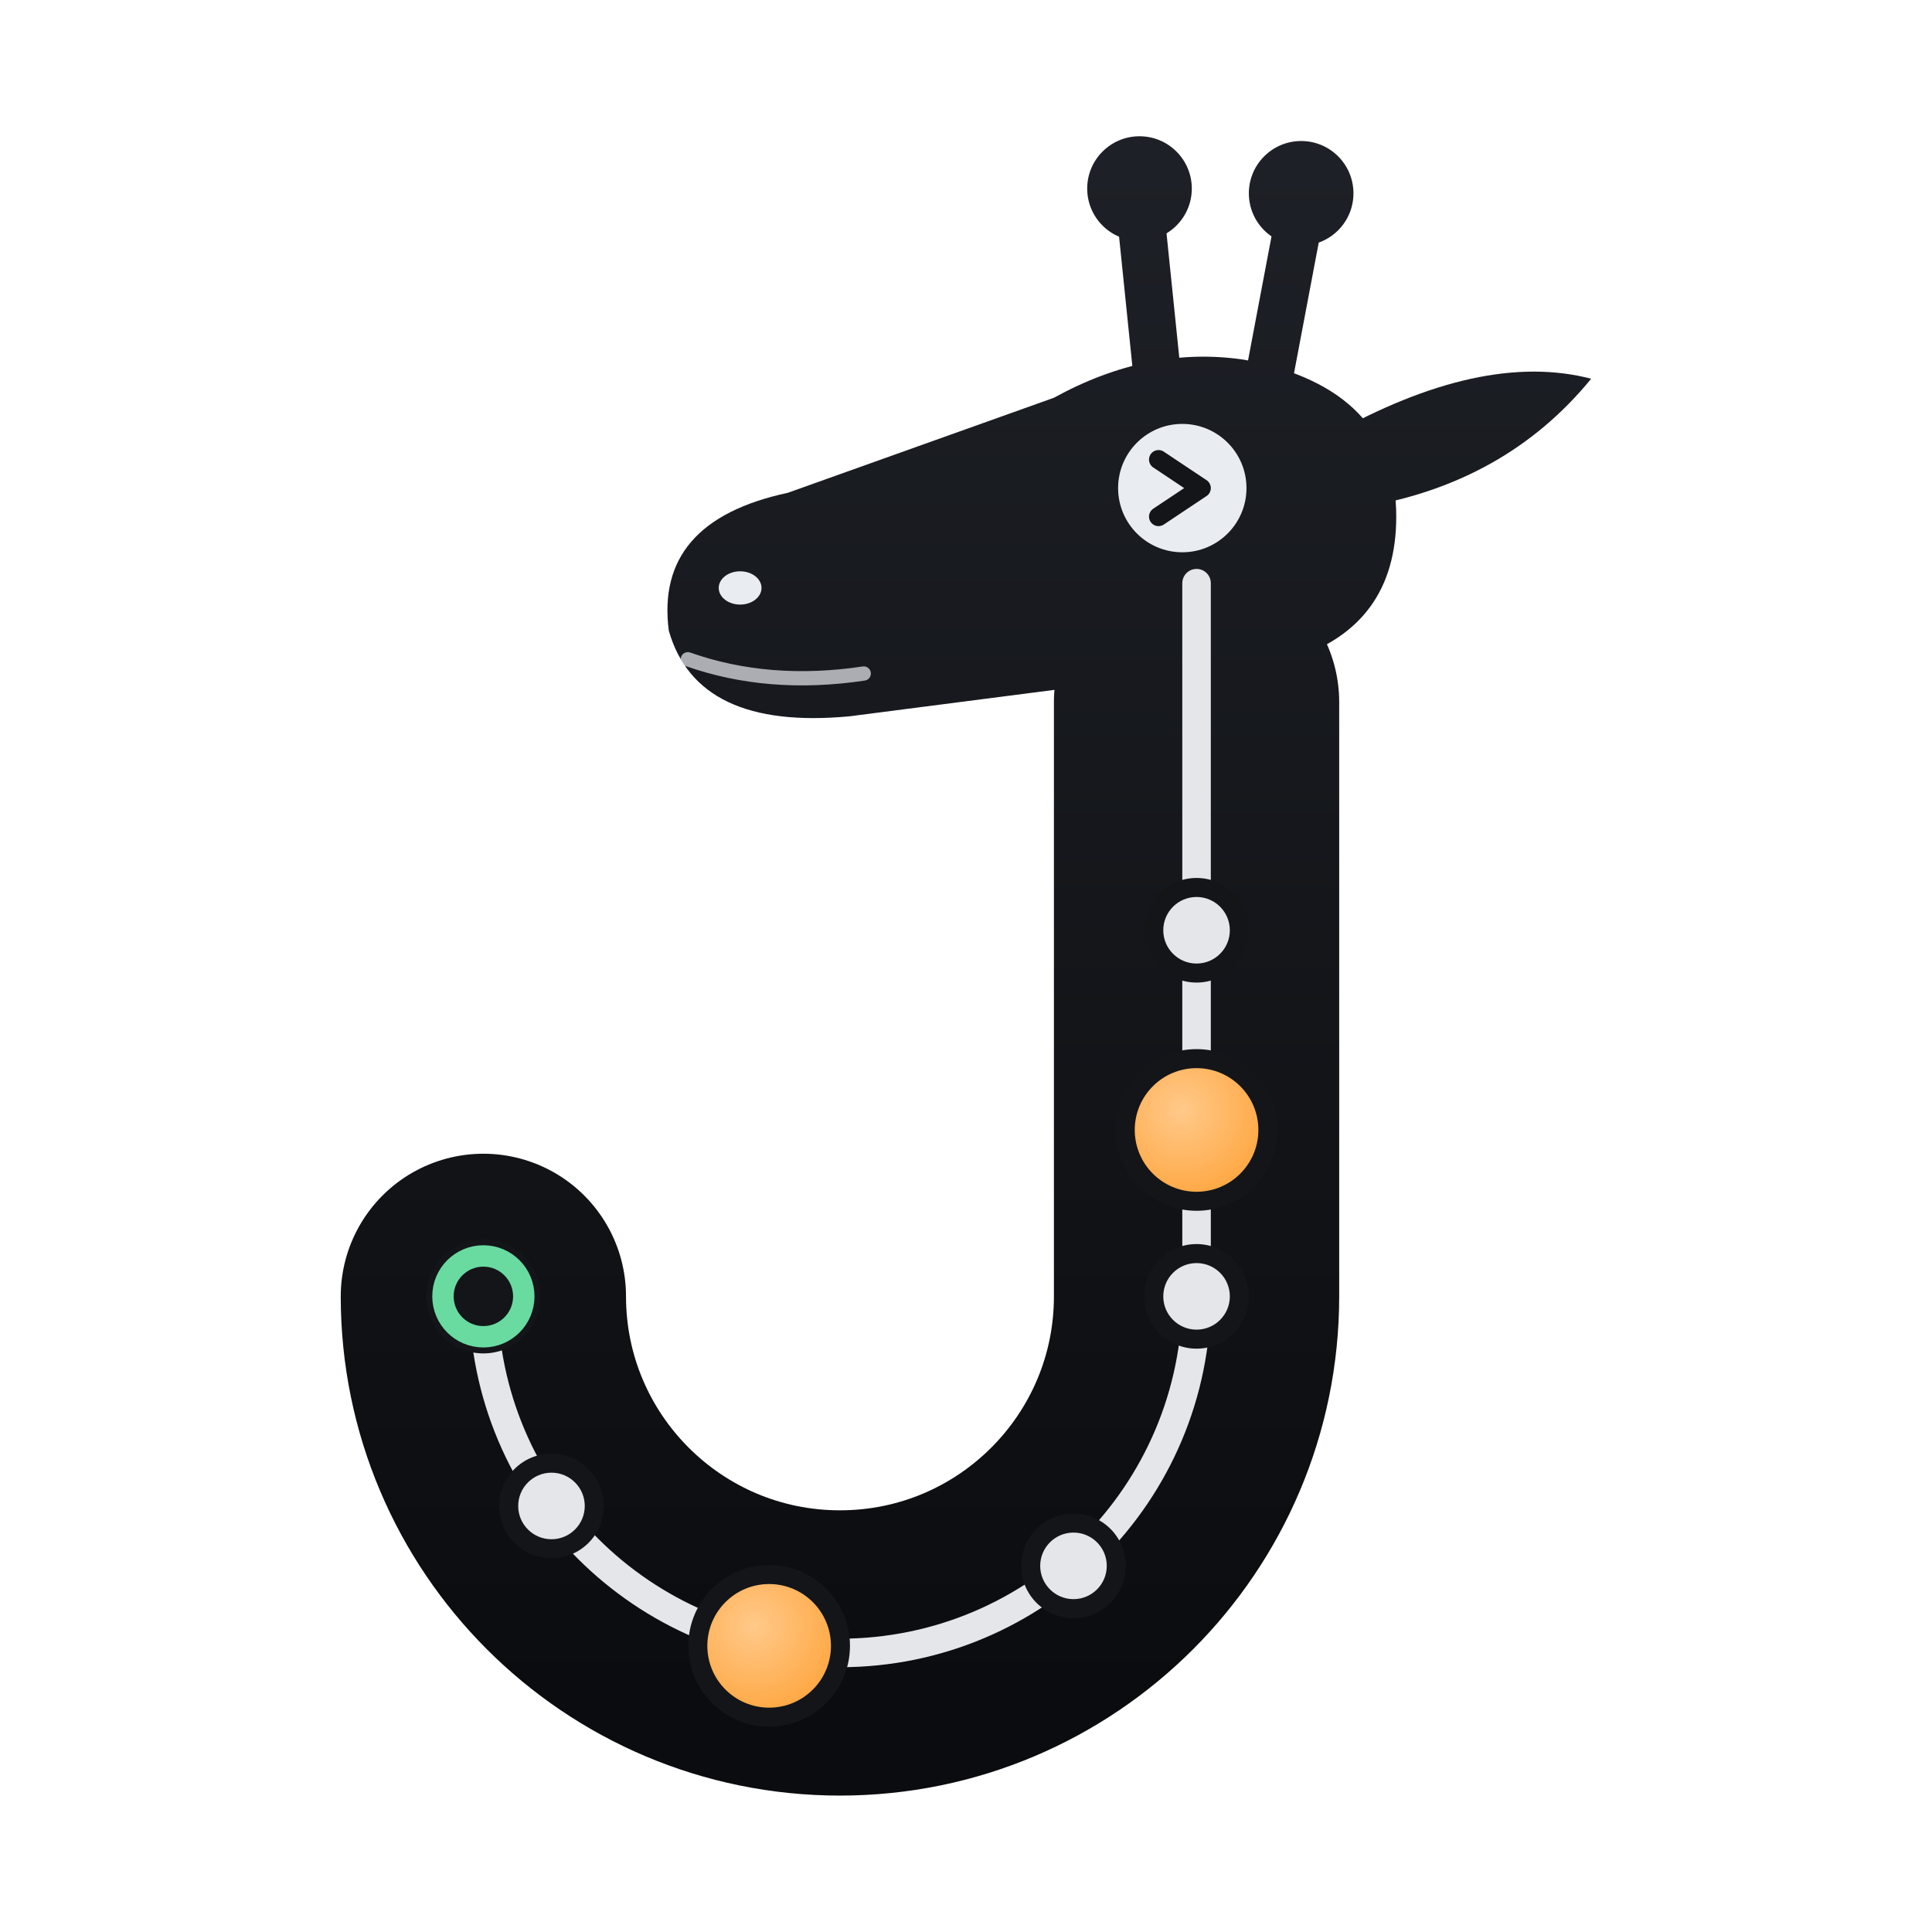
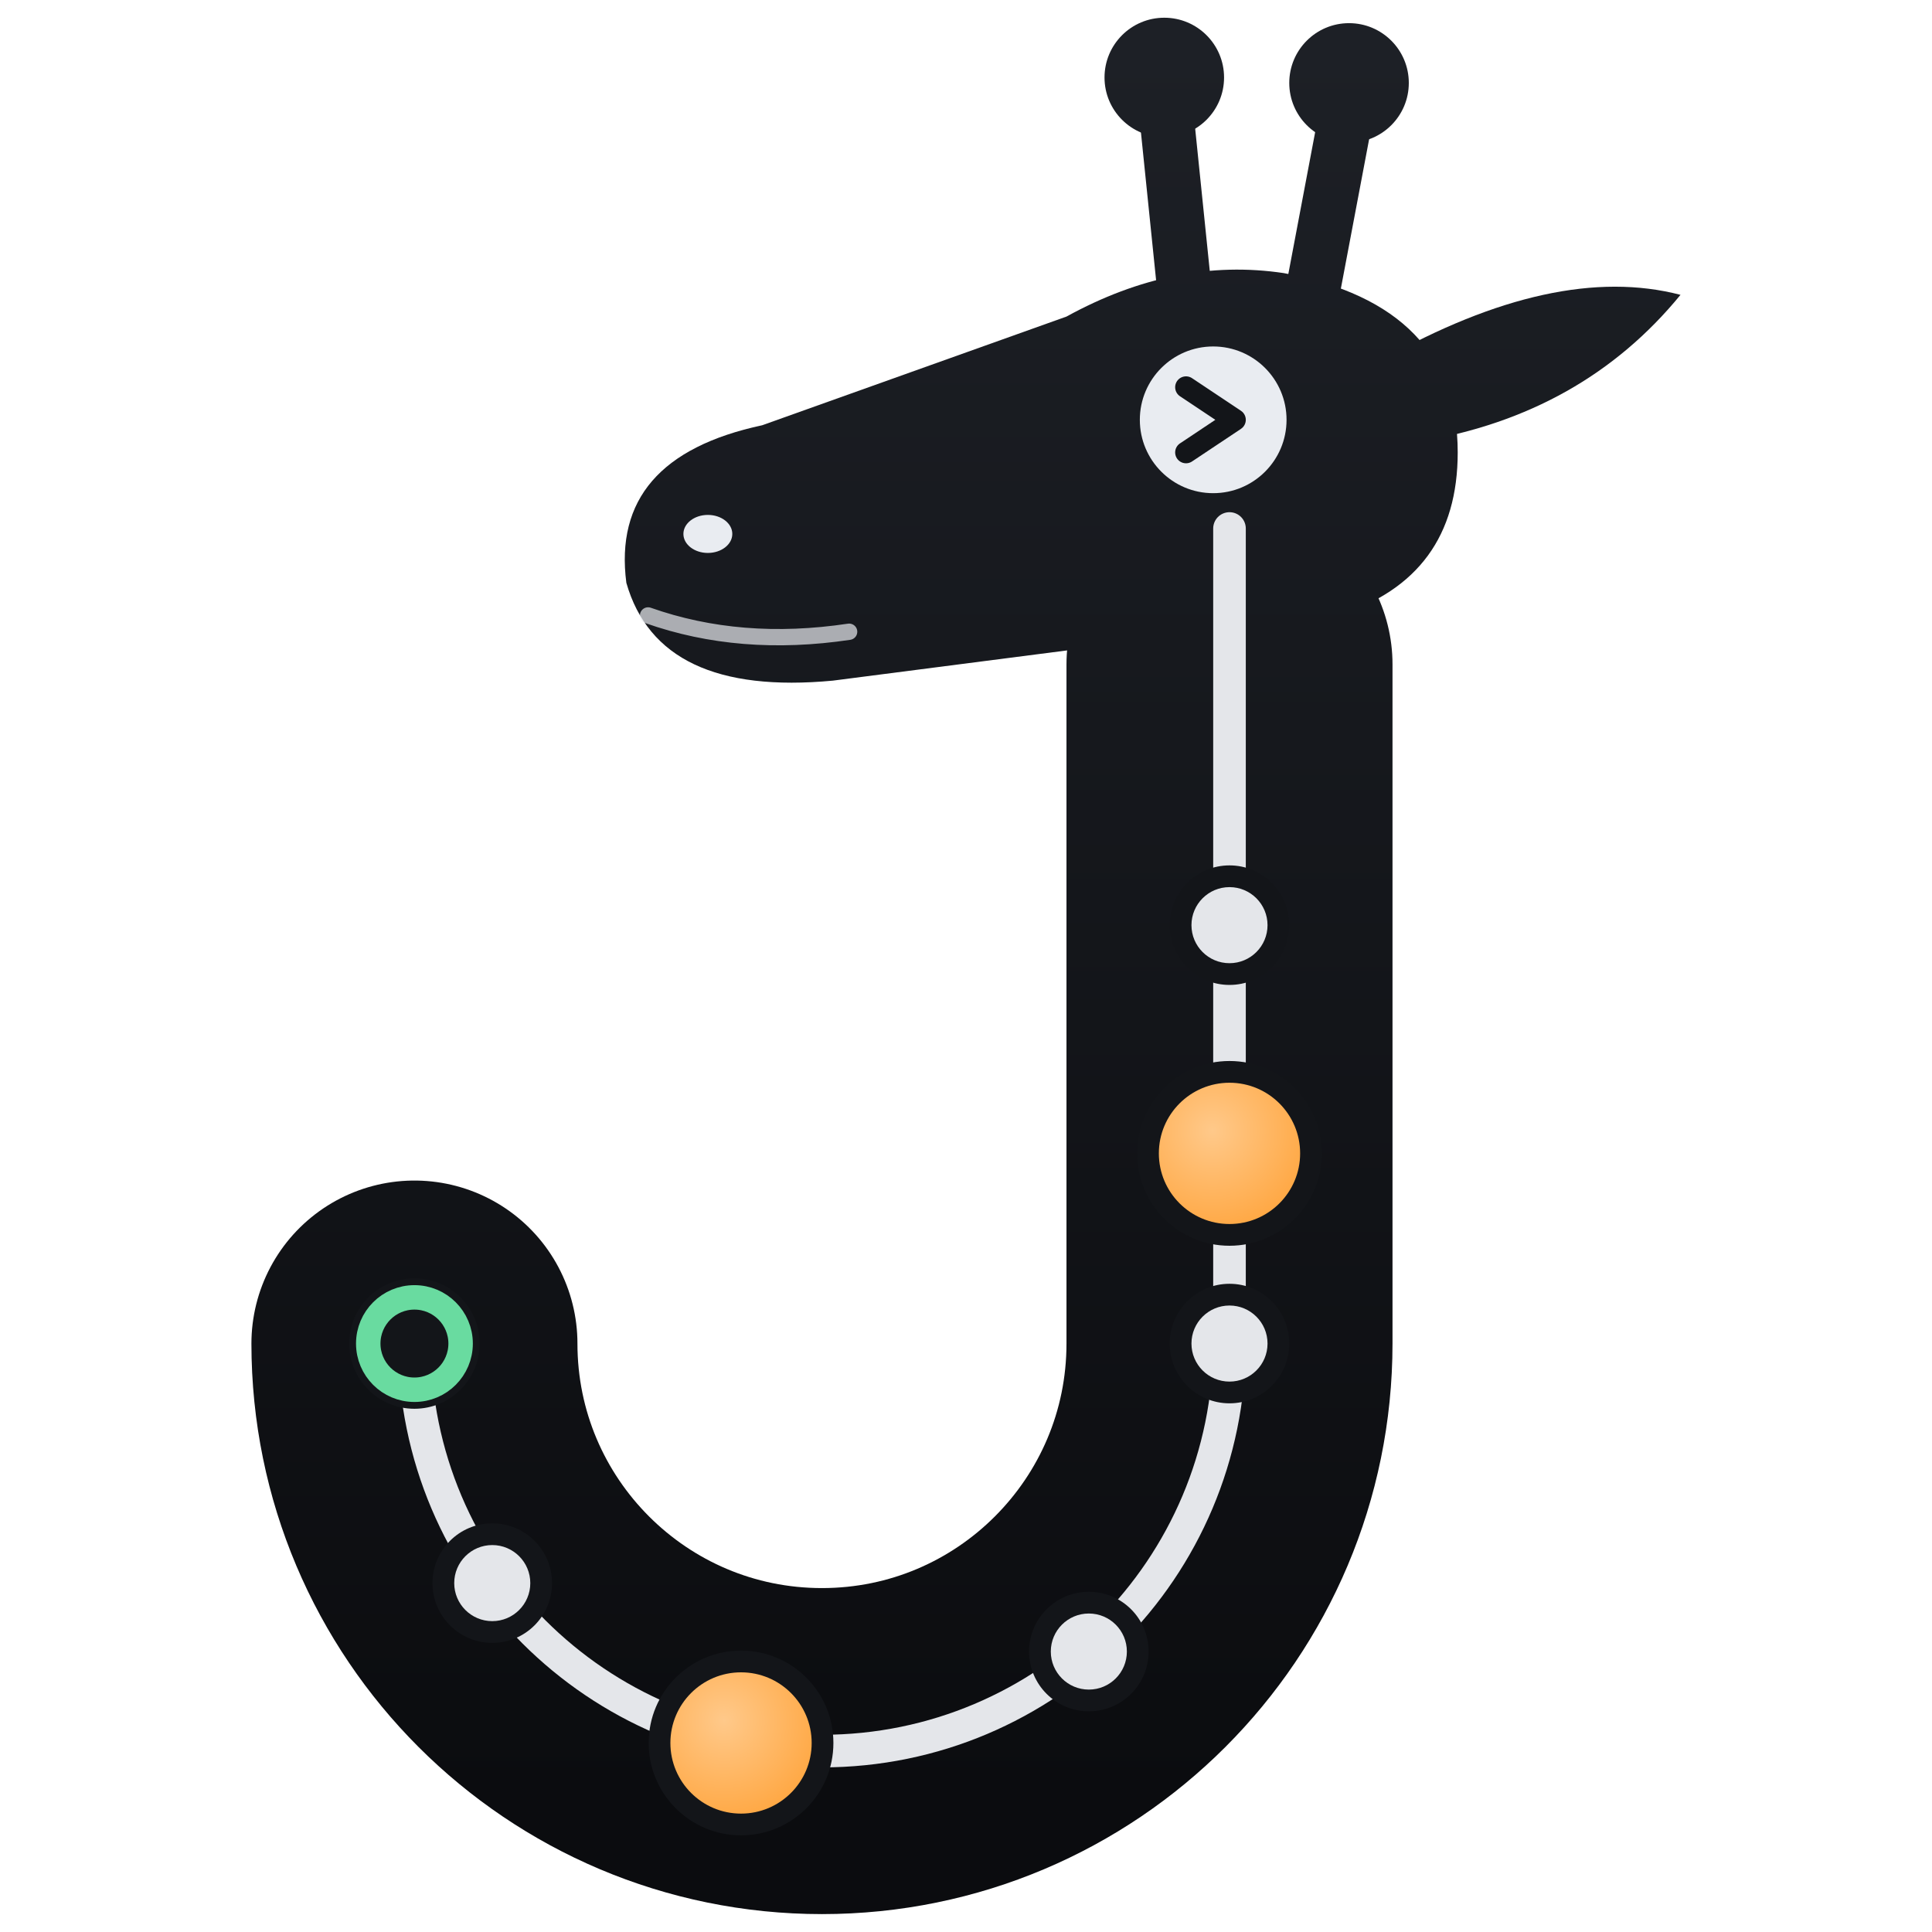
- <svg xmlns="http://www.w3.org/2000/svg" width="1024" height="1024" viewBox="0 0 1024 1024">
+ <svg xmlns="http://www.w3.org/2000/svg" width="896" height="896" viewBox="64 64 896 896">
  <defs>
    <radialGradient id="stopG" cx=".38" cy=".34" r=".75">
      <stop offset="0" stop-color="#ffc98a" />
      <stop offset="1" stop-color="#ffa640" />
    </radialGradient>
    <linearGradient id="tJLight" x1="0" y1="0" x2="0" y2="1">
      <stop offset="0" stop-color="#f6f7f8" />
      <stop offset="1" stop-color="#dfe1e5" />
    </linearGradient>
    <linearGradient id="bJNight" gradientUnits="userSpaceOnUse" x1="0" y1="150" x2="0" y2="800">
      <stop offset="0" stop-color="#1d2026" />
      <stop offset="1" stop-color="#0b0c0f" />
    </linearGradient>
    <filter id="sh" x="-20%" y="-20%" width="140%" height="140%">
      <feDropShadow dx="0" dy="14" stdDeviation="16" flood-color="#000" flood-opacity=".22" />
    </filter>
  </defs>
  <g transform="translate(-147 -106.7) scale(1.26)">
    <g>
      <path d="M620 380V630a150 150 0 0 1-300 0" fill="none" stroke="url(#bJNight)" stroke-width="120" stroke-linecap="round" />
      <path d="M604 248 L596 170 M650 246 L664 172" stroke="url(#bJNight)" stroke-width="20" stroke-linecap="round" />
      <circle cx="596" cy="164" r="22" fill="url(#bJNight)" />
      <circle cx="664" cy="166" r="22" fill="url(#bJNight)" />
      <path d="M676 268 Q740 232 786 244 Q750 288 690 298Z" fill="url(#bJNight)" />
      <path d="M640 236 Q704 248 704 302 Q704 348 660 362 L474 386 Q410 392 398 350 Q392 304 448 292 L560 252 Q600 230 640 236Z" fill="url(#bJNight)" />
      <ellipse cx="428" cy="332" rx="9" ry="7" fill="#e9ecf1" />
      <path d="M406 362 Q440 374 480 368" fill="none" stroke="#e9ecf1" stroke-width="6" stroke-linecap="round" opacity=".7" />
      <circle cx="614" cy="290" r="27" fill="#e9ecf1" />
      <path d="M604 278 L622 290 L604 302" fill="none" stroke="#131519" stroke-width="8" stroke-linecap="round" stroke-linejoin="round" />
    </g>
    <path d="M620 330V630a150 150 0 0 1-300 0" fill="none" stroke="#e4e6ea" stroke-width="12" stroke-linecap="round" />
    <circle cx="620" cy="476" r="22" fill="#131519" />
    <circle cx="620" cy="476" r="14" fill="#e4e6ea" />
    <circle cx="620" cy="560" r="34" fill="#131519" />
    <circle cx="620" cy="560" r="26" fill="url(#stopG)" />
    <circle cx="620" cy="630" r="22" fill="#131519" />
    <circle cx="620" cy="630" r="14" fill="#e4e6ea" />
    <circle cx="568.229" cy="743.362" r="22" fill="#131519" />
    <circle cx="568.229" cy="743.362" r="14" fill="#e4e6ea" />
    <circle cx="440.211" cy="777.012" r="34" fill="#131519" />
    <circle cx="440.211" cy="777.012" r="26" fill="url(#stopG)" />
    <circle cx="348.647" cy="718.168" r="22" fill="#131519" />
    <circle cx="348.647" cy="718.168" r="14" fill="#e4e6ea" />
    <circle cx="320" cy="630" r="24" fill="#131519" />
    <circle cx="320" cy="630" r="17" fill="none" stroke="#69dba0" stroke-width="9" />
  </g>
</svg>
